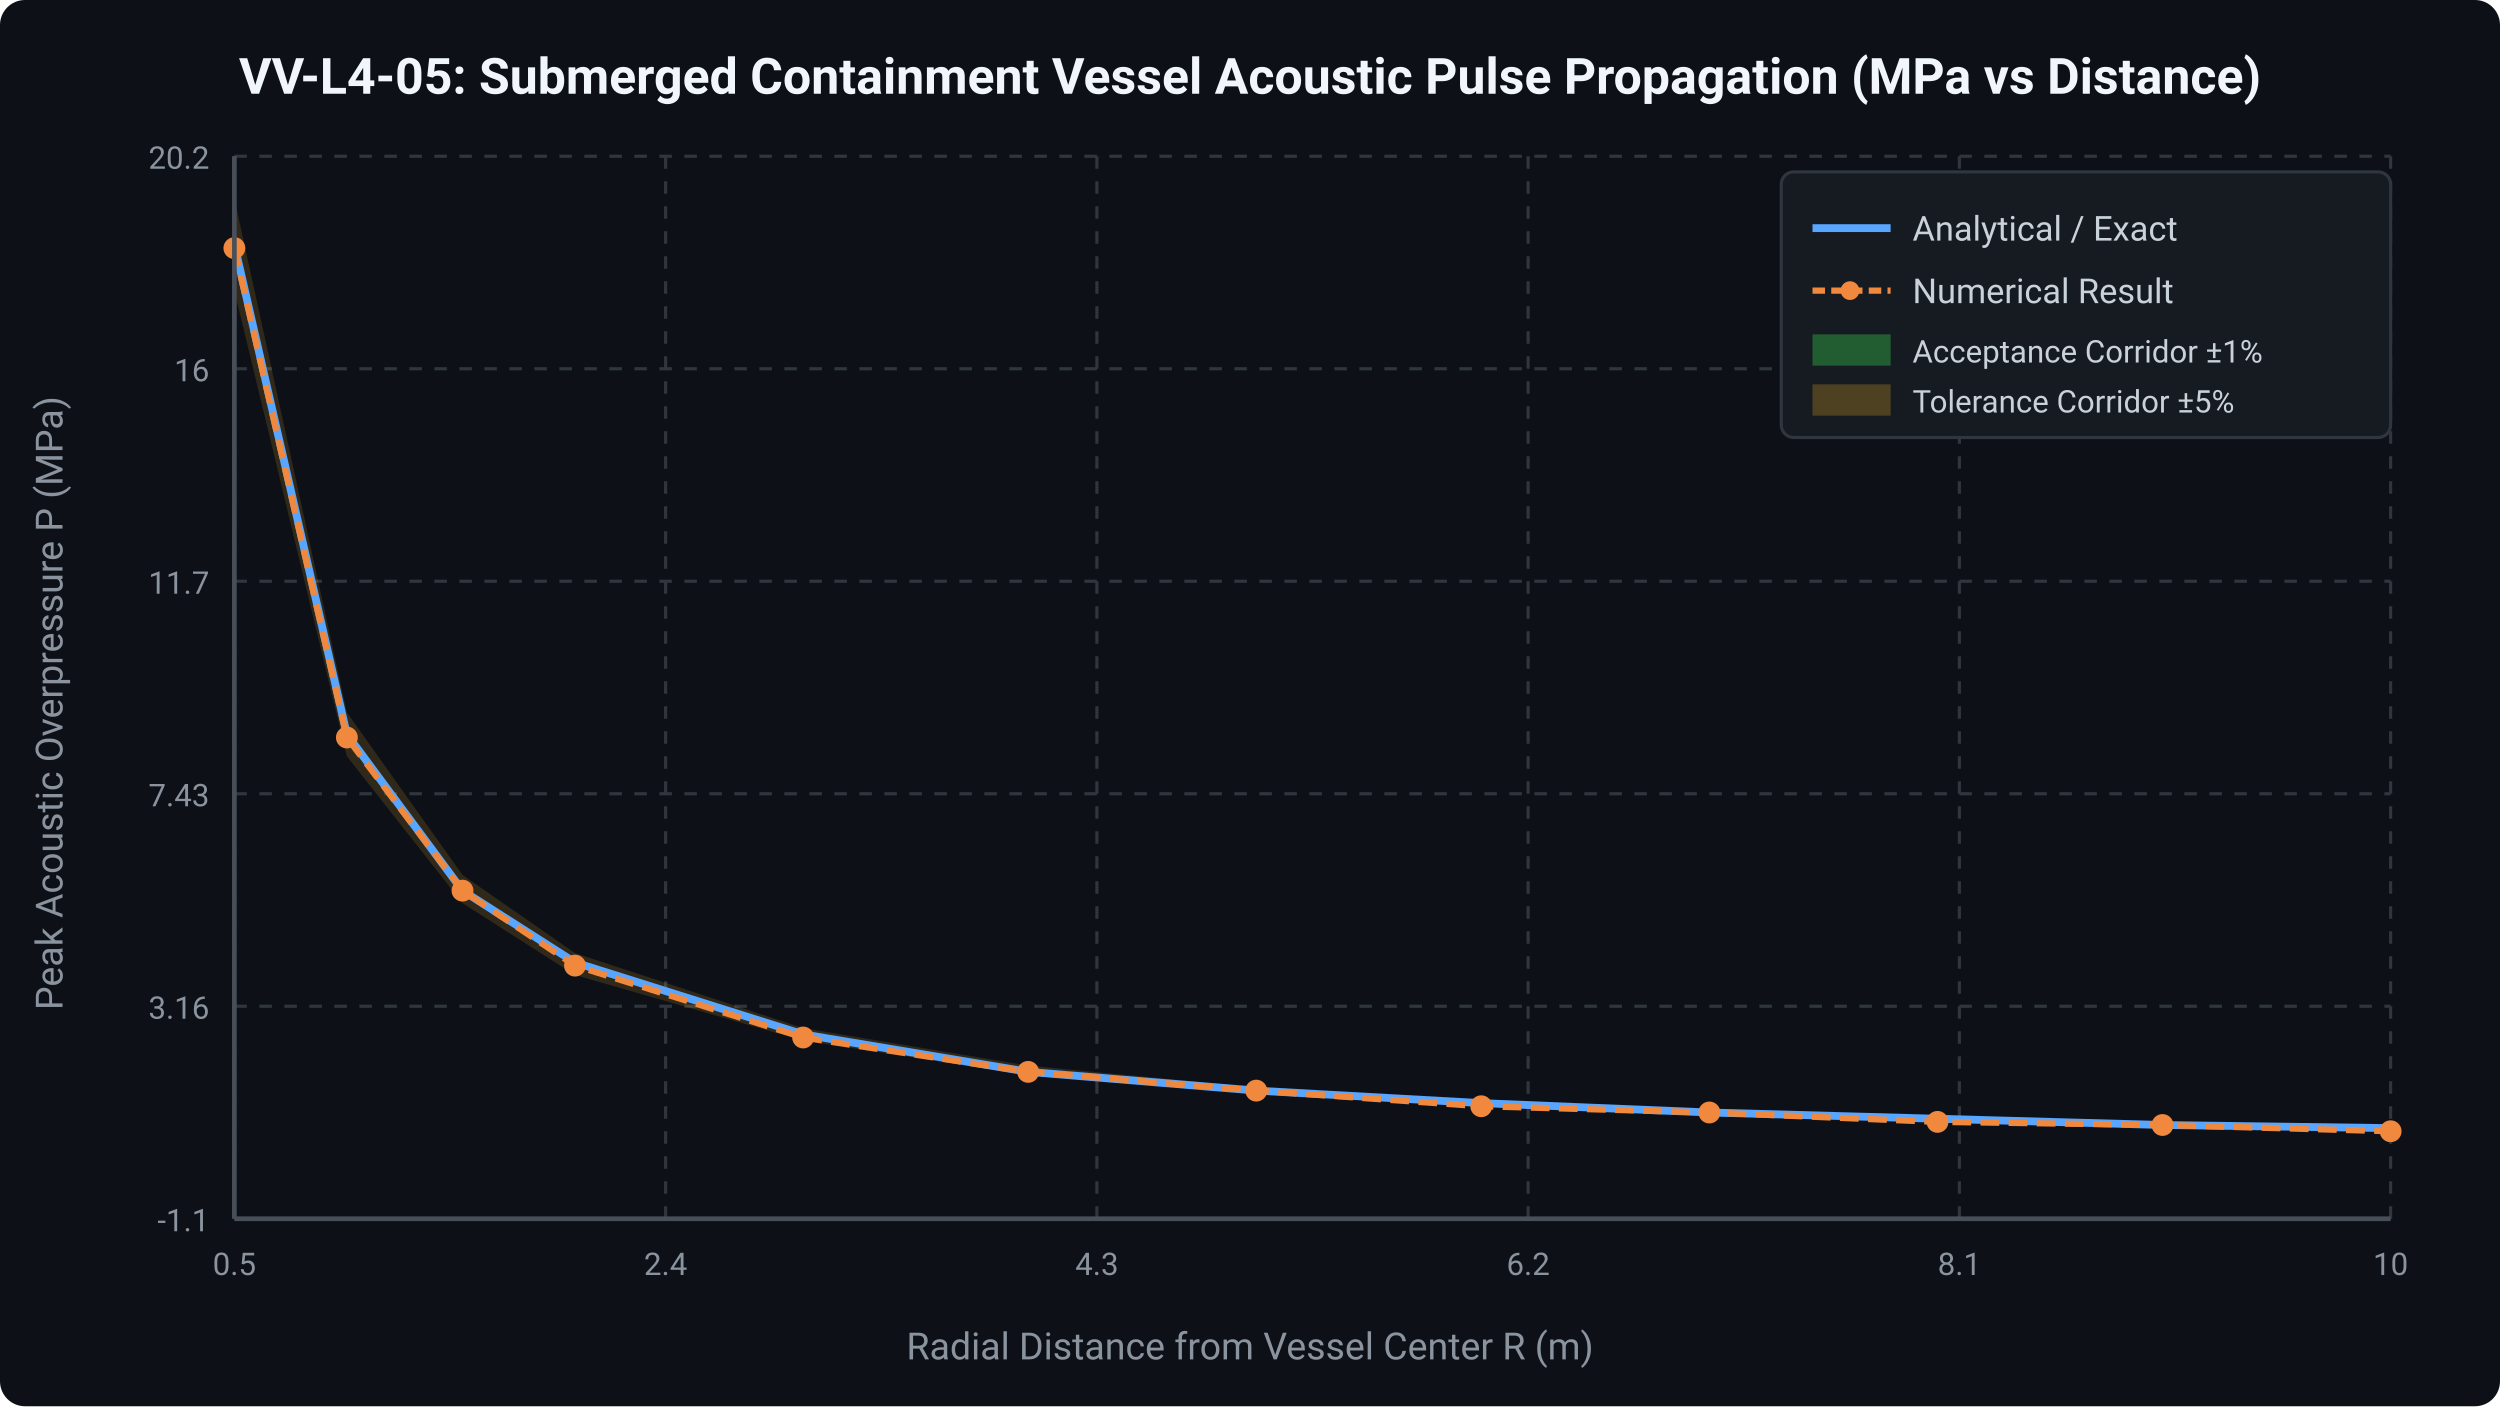
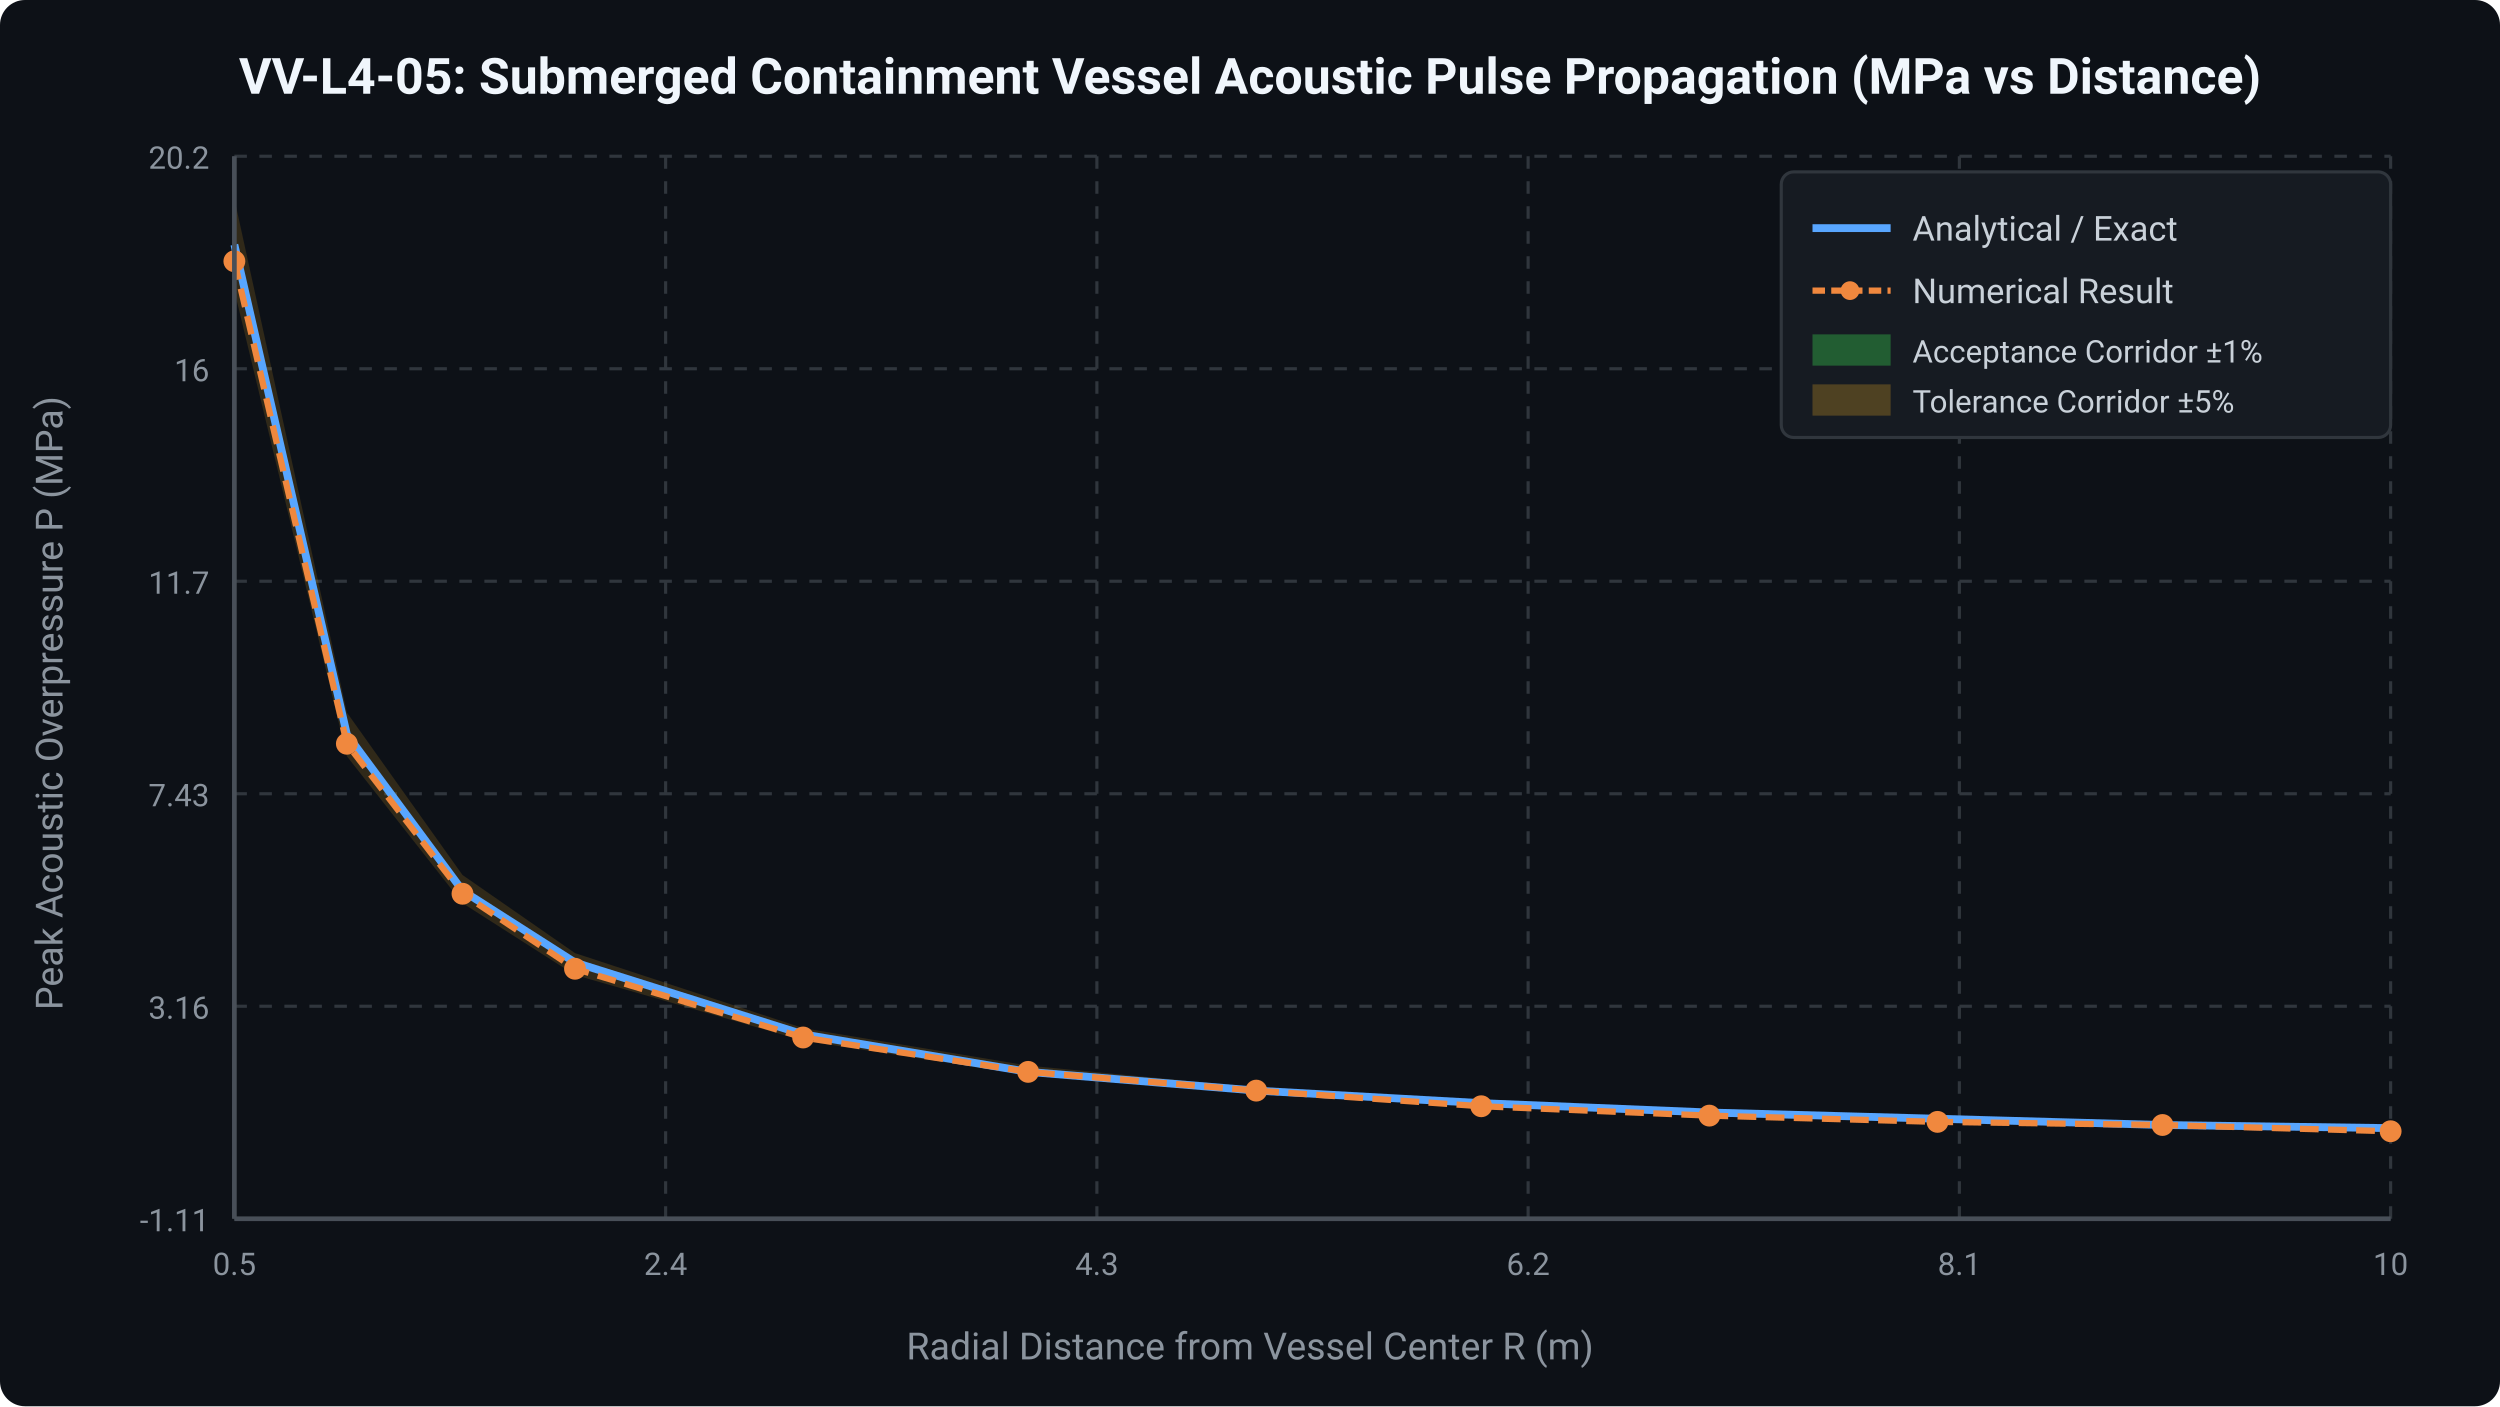
<svg xmlns="http://www.w3.org/2000/svg" viewBox="0 0 800 450" width="800" height="450">
  <style>
    text { font-family: -apple-system, BlinkMacSystemFont, 'Segoe UI', Roboto, Helvetica, Arial, sans-serif; fill: #c9d1d9; }
    .title { font-size: 16px; font-weight: 600; fill: #f0f6fc; }
    .axis-label { font-size: 12px; fill: #8b949e; }
    .tick { font-size: 10px; fill: #8b949e; }
    .grid { stroke: #30363d; stroke-width: 1; stroke-dasharray: 4,4; }
    .axis-line { stroke: #484f58; stroke-width: 1.5; }
    .exact-curve { fill: none; stroke: #58a6ff; stroke-width: 2.5; }
    .num-curve { fill: none; stroke: #f0883e; stroke-width: 2.0; stroke-dasharray: 6,3; }
    .corridor-yellow { fill: rgba(210, 153, 34, 0.18); }
    .corridor-green { fill: rgba(46, 160, 67, 0.30); }
  </style>
  <rect width="800" height="450" fill="#0d1117" rx="8" />
  <text x="400" y="30" text-anchor="middle" class="title">VV-L4-05: Submerged Containment Vessel Acoustic Pulse Propagation (MPa vs Distance)</text>
  <line x1="75" y1="390" x2="765" y2="390" class="grid" />
-   <text x="67" y="394" text-anchor="end" class="tick">-1.1</text>
+   <text x="67" y="394" text-anchor="end" class="tick">-1.11</text>
  <line x1="75" y1="322" x2="765" y2="322" class="grid" />
  <text x="67" y="326" text-anchor="end" class="tick">3.16</text>
  <line x1="75" y1="254" x2="765" y2="254" class="grid" />
  <text x="67" y="258" text-anchor="end" class="tick">7.43</text>
  <line x1="75" y1="186" x2="765" y2="186" class="grid" />
  <text x="67" y="190" text-anchor="end" class="tick">11.7</text>
  <line x1="75" y1="118" x2="765" y2="118" class="grid" />
  <text x="67" y="122" text-anchor="end" class="tick">16</text>
  <line x1="75" y1="50" x2="765" y2="50" class="grid" />
  <text x="67" y="54" text-anchor="end" class="tick">20.2</text>
  <line x1="75" y1="50" x2="75" y2="390" class="grid" />
  <text x="75" y="408" text-anchor="middle" class="tick">0.5</text>
  <line x1="213" y1="50" x2="213" y2="390" class="grid" />
  <text x="213" y="408" text-anchor="middle" class="tick">2.4</text>
  <line x1="351" y1="50" x2="351" y2="390" class="grid" />
  <text x="351" y="408" text-anchor="middle" class="tick">4.3</text>
  <line x1="489" y1="50" x2="489" y2="390" class="grid" />
  <text x="489" y="408" text-anchor="middle" class="tick">6.2</text>
  <line x1="627" y1="50" x2="627" y2="390" class="grid" />
  <text x="627" y="408" text-anchor="middle" class="tick">8.1</text>
  <line x1="765" y1="50" x2="765" y2="390" class="grid" />
  <text x="765" y="408" text-anchor="middle" class="tick">10</text>
  <path class="corridor-yellow" d="M 75 63.6 L 111 228 L 148 280 L 184 305 L 257 329 L 329 341 L 402 348 L 474 352 L 547 355 L 620 358 L 692 360 L 765 361 L 765 362 L 692 361 L 620 359 L 547 357 L 474 354 L 402 350 L 329 344 L 257 333 L 184 312 L 148 289 L 111 242 L 75 93 Z" />
  <path class="corridor-green" d="M 75 75.4 L 111 234 L 148 284 L 184 308 L 257 331 L 329 342 L 402 349 L 474 353 L 547 356 L 620 358 L 692 360 L 765 361 L 765 362 L 692 360 L 620 359 L 547 356 L 474 353 L 402 349 L 329 343 L 257 332 L 184 309 L 148 285 L 111 237 L 75 81.3 Z" />
  <path class="exact-curve" d="M 75 78.3 L 111 235 L 148 285 L 184 308 L 257 331 L 329 343 L 402 349 L 474 353 L 547 356 L 620 358 L 692 360 L 765 361 " />
-   <path class="num-curve" d="M 75 79.4 L 111 236 L 148 285 L 184 309 L 257 332 L 329 343 L 402 349 L 474 354 L 547 356 L 620 359 L 692 360 L 765 362 " />
-   <circle cx="75" cy="79.4" r="3.5" fill="#f0883e" />
-   <circle cx="111" cy="236" r="3.5" fill="#f0883e" />
-   <circle cx="148" cy="285" r="3.5" fill="#f0883e" />
-   <circle cx="184" cy="309" r="3.5" fill="#f0883e" />
+   <path class="num-curve" d="M 75 83.6 L 111 238 L 148 286 L 184 310 L 257 332 L 329 343 L 402 349 L 474 354 L 547 357 L 620 359 L 692 360 L 765 362 " />
+   <circle cx="75" cy="83.6" r="3.5" fill="#f0883e" />
+   <circle cx="111" cy="238" r="3.5" fill="#f0883e" />
+   <circle cx="148" cy="286" r="3.5" fill="#f0883e" />
+   <circle cx="184" cy="310" r="3.5" fill="#f0883e" />
  <circle cx="257" cy="332" r="3.5" fill="#f0883e" />
  <circle cx="329" cy="343" r="3.5" fill="#f0883e" />
  <circle cx="402" cy="349" r="3.5" fill="#f0883e" />
  <circle cx="474" cy="354" r="3.5" fill="#f0883e" />
-   <circle cx="547" cy="356" r="3.5" fill="#f0883e" />
+   <circle cx="547" cy="357" r="3.5" fill="#f0883e" />
  <circle cx="620" cy="359" r="3.5" fill="#f0883e" />
  <circle cx="692" cy="360" r="3.5" fill="#f0883e" />
  <circle cx="765" cy="362" r="3.5" fill="#f0883e" />
  <line x1="75" y1="390" x2="765" y2="390" class="axis-line" />
  <line x1="75" y1="50" x2="75" y2="390" class="axis-line" />
  <text x="400" y="435" text-anchor="middle" class="axis-label">Radial Distance from Vessel Center R (m)</text>
  <text x="20" y="225" text-anchor="middle" transform="rotate(-90 20 225)" class="axis-label">Peak Acoustic Overpressure P (MPa)</text>
  <rect x="570" y="55" width="195" height="85" fill="#161b22" stroke="#30363d" rx="4" />
  <line x1="580" y1="73" x2="605" y2="73" stroke="#58a6ff" stroke-width="2.5" />
  <text x="612" y="77" font-size="11">Analytical / Exact</text>
  <line x1="580" y1="93" x2="605" y2="93" stroke="#f0883e" stroke-width="2.0" stroke-dasharray="4,2" />
  <circle cx="592" cy="93" r="3" fill="#f0883e" />
  <text x="612" y="97" font-size="11">Numerical Result</text>
  <rect x="580" y="107" width="25" height="10" fill="rgba(46,160,67,0.5)" />
  <text x="612" y="116" font-size="10">Acceptance Corridor ±1%</text>
  <rect x="580" y="123" width="25" height="10" fill="rgba(210,153,34,0.3)" />
  <text x="612" y="132" font-size="10">Tolerance Corridor ±5%</text>
</svg>
